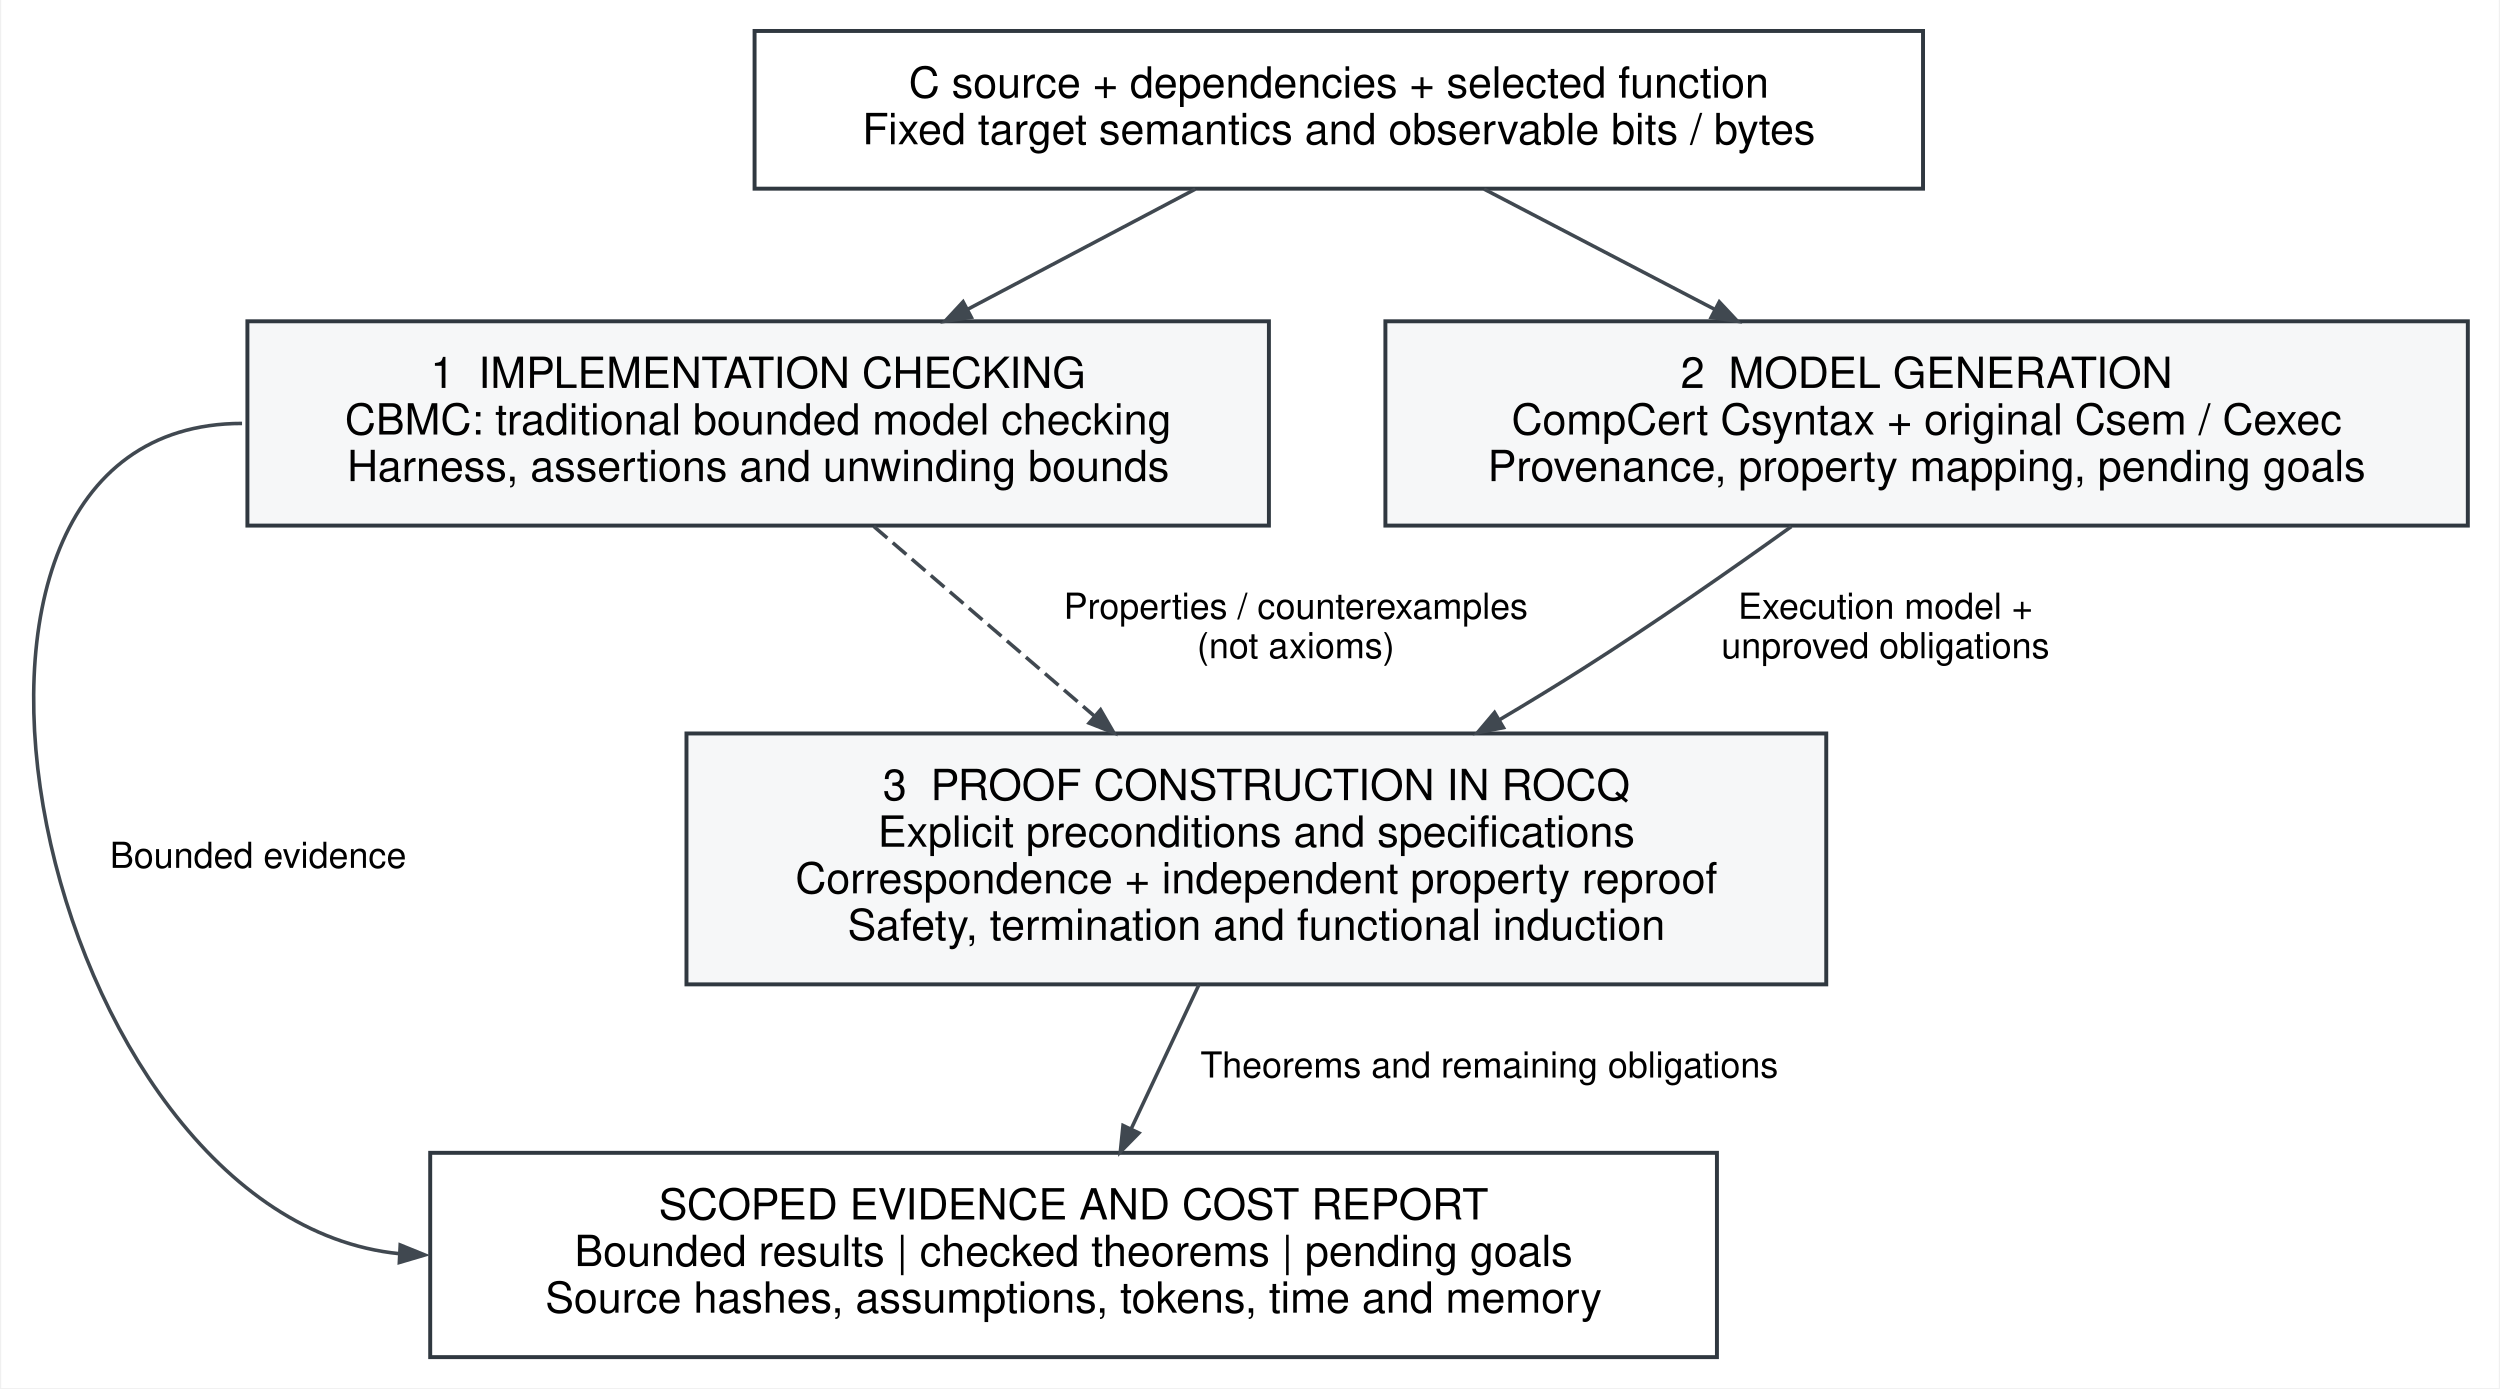
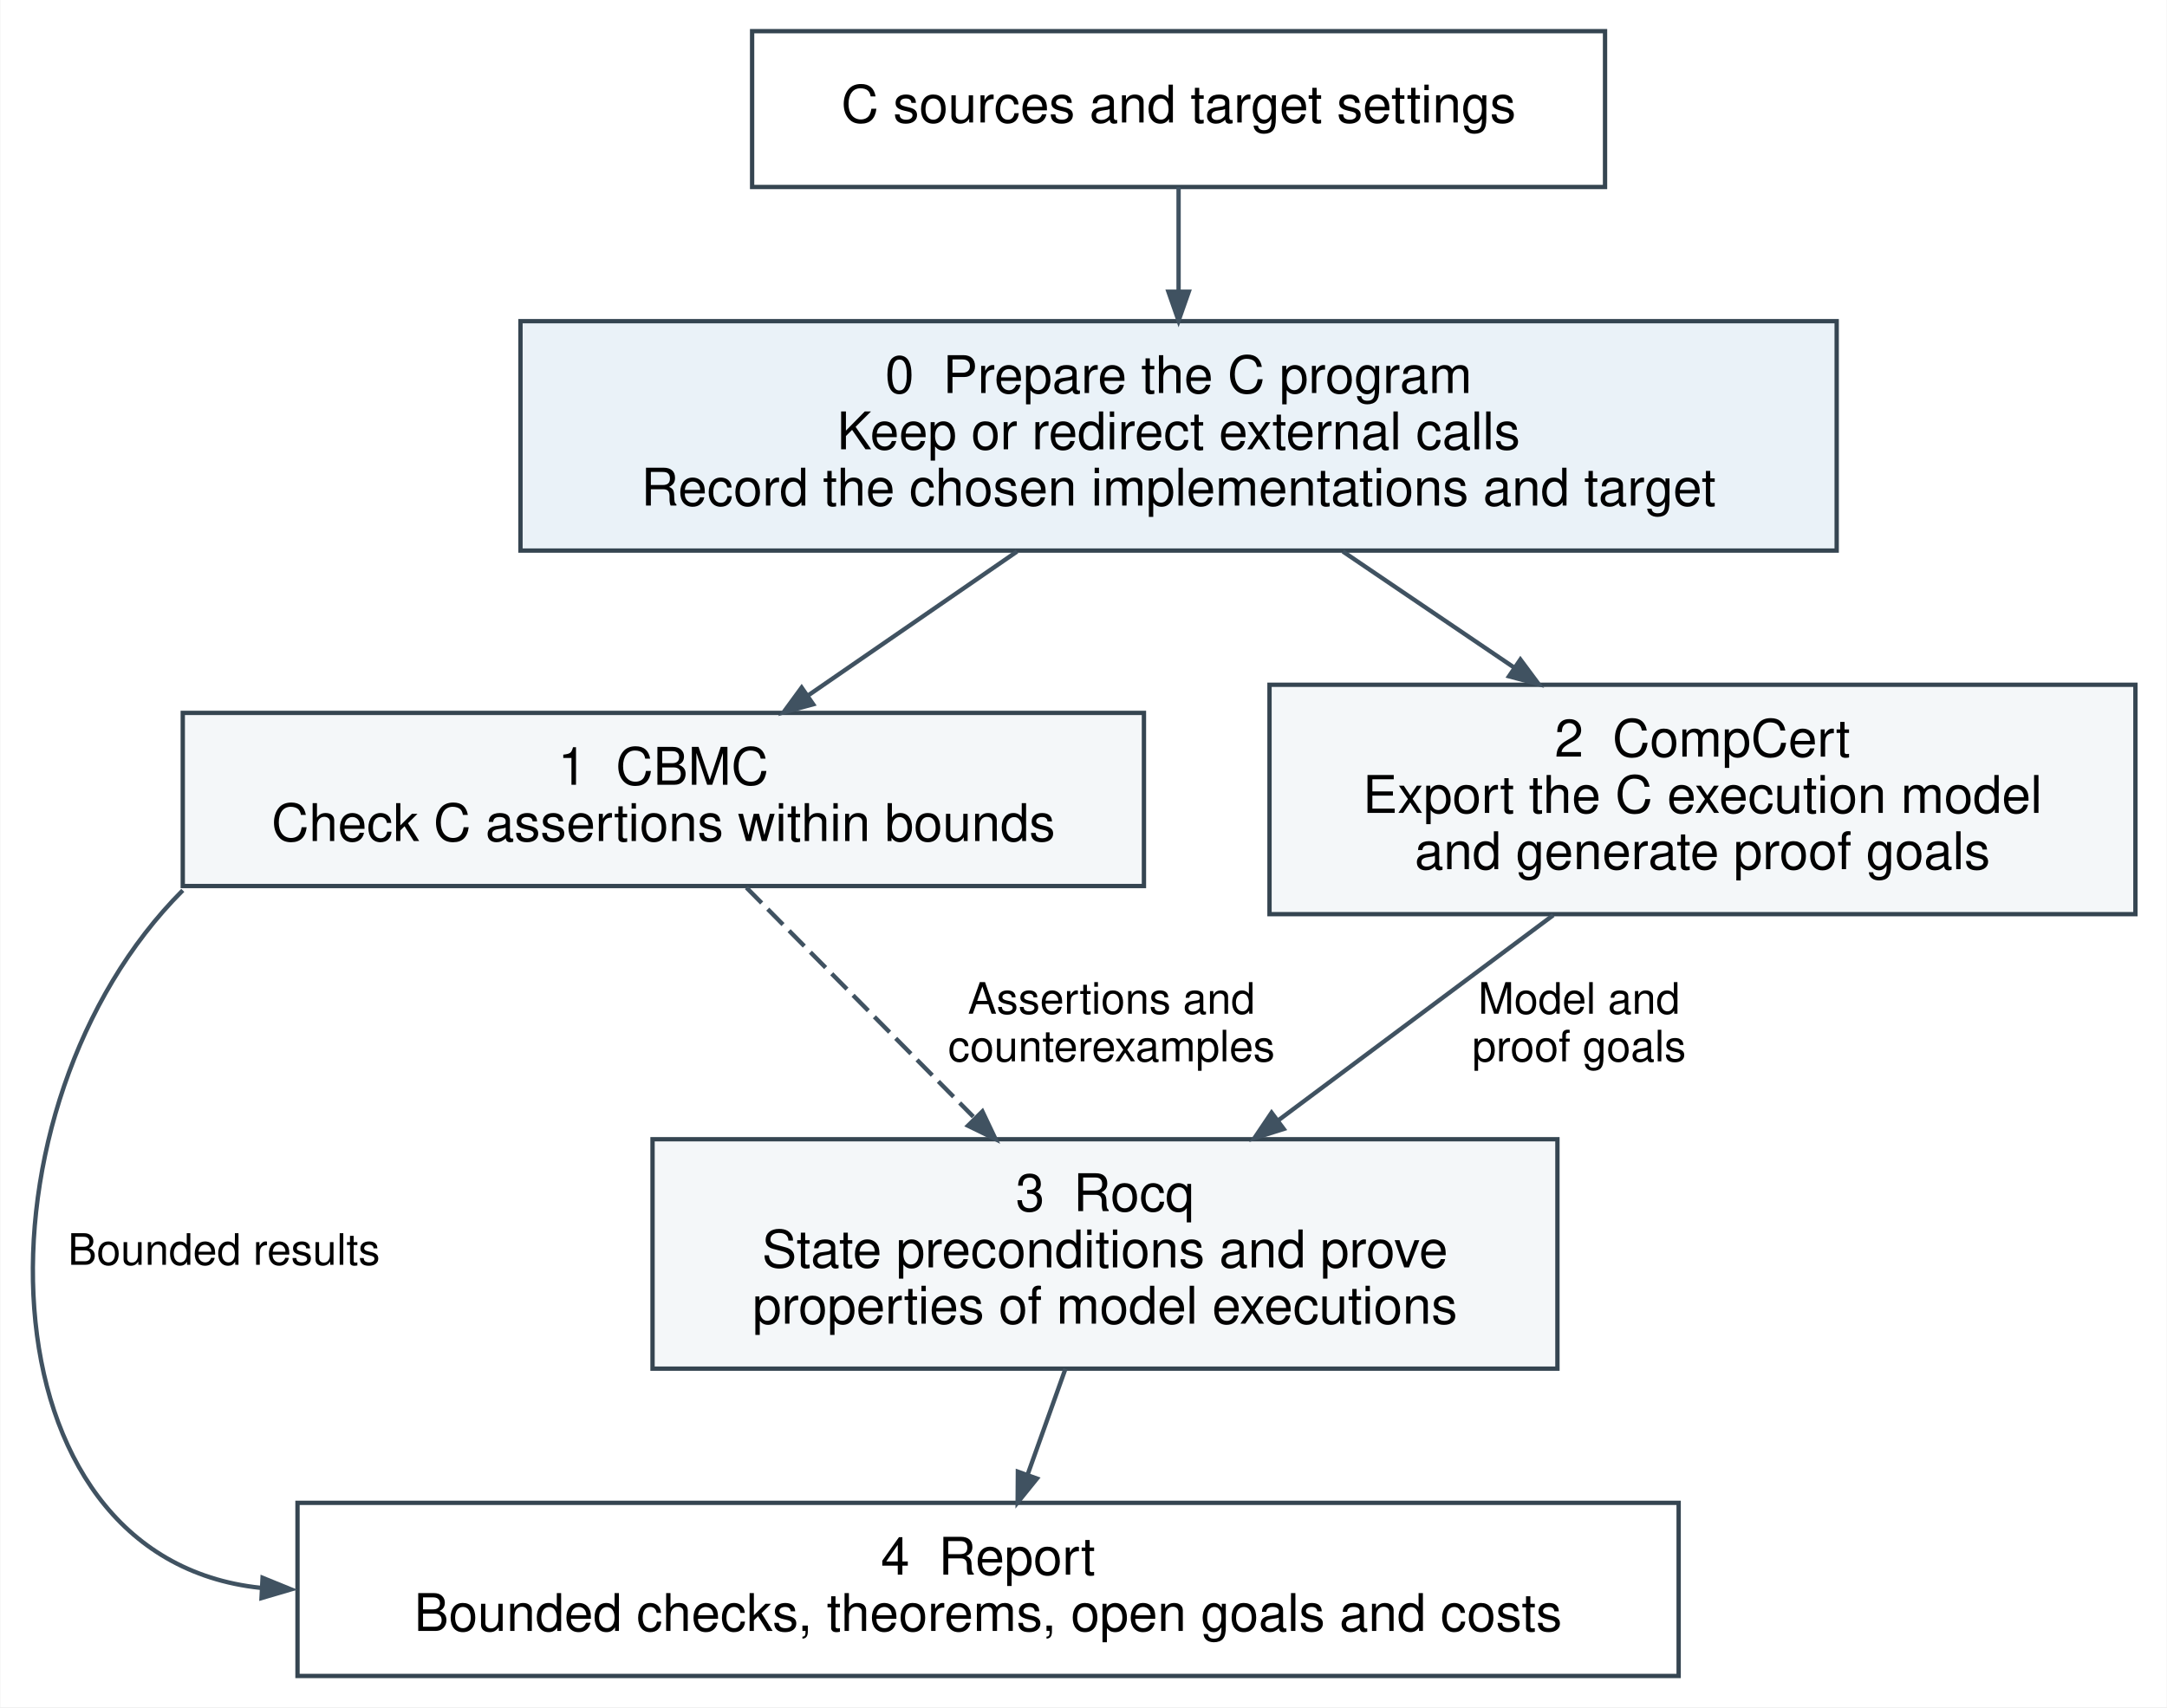
- <svg xmlns="http://www.w3.org/2000/svg" width="697pt" height="387pt" viewBox="0.00 0.00 696.83 387.28">
-   <g id="graph0" class="graph" transform="scale(1 1) rotate(0) translate(8.64 378.64)">
-     <polygon fill="white" stroke="transparent" points="-8.64,8.64 -8.64,-378.64 688.19,-378.64 688.19,8.64 -8.64,8.64" />
+ <svg xmlns="http://www.w3.org/2000/svg" width="500pt" height="394pt" viewBox="0.00 0.00 500.32 394.40">
+   <g id="graph0" class="graph" transform="scale(1 1) rotate(0) translate(7.2 387.2)">
+     <polygon fill="white" stroke="transparent" points="-7.2,7.2 -7.2,-387.2 493.12,-387.2 493.12,7.2 -7.2,7.2" />
    <g id="node1" class="node">
-       <polygon fill="white" stroke="#303840" stroke-width="1.1" points="527.55,-370 201.55,-370 201.55,-326 527.55,-326 527.55,-370" />
-       <text text-anchor="middle" x="364.55" y="-351.4" font-family="Helvetica,sans-Serif" font-size="12.00">C source + dependencies + selected function</text>
-       <text text-anchor="middle" x="364.55" y="-338.4" font-family="Helvetica,sans-Serif" font-size="12.00">Fixed target semantics and observable bits / bytes</text>
+       <polygon fill="white" stroke="#354551" points="363.42,-380 166.42,-380 166.42,-344 363.42,-344 363.42,-380" />
+       <text text-anchor="middle" x="264.92" y="-358.9" font-family="Helvetica,sans-Serif" font-size="12.00">C sources and target settings</text>
    </g>
    <g id="node2" class="node">
-       <polygon fill="#f6f7f8" stroke="#303840" stroke-width="1.1" points="345.05,-289 60.05,-289 60.05,-232 345.05,-232 345.05,-289" />
-       <text text-anchor="middle" x="202.55" y="-270.4" font-family="Helvetica,sans-Serif" font-size="12.00">1  IMPLEMENTATION CHECKING</text>
-       <text text-anchor="middle" x="202.55" y="-257.4" font-family="Helvetica,sans-Serif" font-size="12.00">CBMC: traditional bounded model checking</text>
-       <text text-anchor="middle" x="202.55" y="-244.4" font-family="Helvetica,sans-Serif" font-size="12.00">Harness, assertions and unwinding bounds</text>
+       <polygon fill="#eaf2f8" stroke="#354551" points="416.92,-313 112.92,-313 112.92,-260 416.92,-260 416.92,-313" />
+       <text text-anchor="middle" x="264.92" y="-296.4" font-family="Helvetica,sans-Serif" font-size="12.00">0  Prepare the C program</text>
+       <text text-anchor="middle" x="264.92" y="-283.4" font-family="Helvetica,sans-Serif" font-size="12.00">Keep or redirect external calls</text>
+       <text text-anchor="middle" x="264.92" y="-270.4" font-family="Helvetica,sans-Serif" font-size="12.00">Record the chosen implementations and target</text>
    </g>
    <g id="edge1" class="edge">
-       <path fill="none" stroke="#404850" d="M324.51,-325.87C305.4,-315.78 282.17,-303.52 261.13,-292.42" />
-       <polygon fill="#404850" stroke="#404850" points="262.02,-290.11 254.68,-289.01 259.73,-294.45 262.02,-290.11" />
+       <path fill="none" stroke="#405261" d="M264.92,-343.95C264.92,-336.8 264.92,-328.23 264.92,-319.95" />
+       <polygon fill="#405261" stroke="#405261" points="267.27,-319.8 264.92,-313.1 262.58,-319.8 267.27,-319.8" />
    </g>
    <g id="node3" class="node">
-       <polygon fill="#f6f7f8" stroke="#303840" stroke-width="1.1" points="679.55,-289 377.55,-289 377.55,-232 679.55,-232 679.55,-289" />
-       <text text-anchor="middle" x="528.55" y="-270.4" font-family="Helvetica,sans-Serif" font-size="12.00">2  MODEL GENERATION</text>
-       <text text-anchor="middle" x="528.55" y="-257.4" font-family="Helvetica,sans-Serif" font-size="12.00">CompCert Csyntax + original Csem / Cexec</text>
-       <text text-anchor="middle" x="528.55" y="-244.4" font-family="Helvetica,sans-Serif" font-size="12.00">Provenance, property mapping, pending goals</text>
+       <polygon fill="#f4f7f9" stroke="#354551" points="256.92,-222.5 34.92,-222.5 34.92,-182.5 256.92,-182.5 256.92,-222.5" />
+       <text text-anchor="middle" x="145.92" y="-205.9" font-family="Helvetica,sans-Serif" font-size="12.00">1  CBMC</text>
+       <text text-anchor="middle" x="145.92" y="-192.9" font-family="Helvetica,sans-Serif" font-size="12.00">Check C assertions within bounds</text>
    </g>
    <g id="edge2" class="edge">
-       <path fill="none" stroke="#404850" d="M405.09,-325.87C424.52,-315.74 448.16,-303.42 469.53,-292.27" />
-       <polygon fill="#404850" stroke="#404850" points="470.71,-294.42 475.78,-289.01 468.44,-290.07 470.71,-294.42" />
+       <path fill="none" stroke="#405261" d="M227.6,-259.78C212.19,-249.16 194.47,-236.96 179.49,-226.63" />
+       <polygon fill="#405261" stroke="#405261" points="180.52,-224.49 173.67,-222.62 177.86,-228.35 180.52,-224.49" />
    </g>
    <g id="node4" class="node">
-       <polygon fill="#f6f7f8" stroke="#303840" stroke-width="1.1" points="500.55,-174 182.55,-174 182.55,-104 500.55,-104 500.55,-174" />
-       <text text-anchor="middle" x="341.55" y="-155.4" font-family="Helvetica,sans-Serif" font-size="12.00">3  PROOF CONSTRUCTION IN ROCQ</text>
-       <text text-anchor="middle" x="341.55" y="-142.4" font-family="Helvetica,sans-Serif" font-size="12.00">Explicit preconditions and specifications</text>
-       <text text-anchor="middle" x="341.55" y="-129.4" font-family="Helvetica,sans-Serif" font-size="12.00">Correspondence + independent property reproof</text>
-       <text text-anchor="middle" x="341.55" y="-116.4" font-family="Helvetica,sans-Serif" font-size="12.00">Safety, termination and functional induction</text>
+       <polygon fill="#f4f7f9" stroke="#354551" points="485.92,-229 285.92,-229 285.92,-176 485.92,-176 485.92,-229" />
+       <text text-anchor="middle" x="385.92" y="-212.4" font-family="Helvetica,sans-Serif" font-size="12.00">2  CompCert</text>
+       <text text-anchor="middle" x="385.92" y="-199.4" font-family="Helvetica,sans-Serif" font-size="12.00">Export the C execution model</text>
+       <text text-anchor="middle" x="385.92" y="-186.4" font-family="Helvetica,sans-Serif" font-size="12.00">and generate proof goals</text>
    </g>
    <g id="edge3" class="edge">
-       <path fill="none" stroke="#404850" stroke-dasharray="5,2" d="M234.79,-231.78C253.12,-216.02 276.37,-196.04 296.48,-178.75" />
-       <polygon fill="#404850" stroke="#404850" points="298.08,-180.61 301.79,-174.18 294.89,-176.89 298.08,-180.61" />
-       <text text-anchor="middle" x="352.55" y="-206" font-family="Helvetica,sans-Serif" font-size="10.00">Properties / counterexamples</text>
-       <text text-anchor="middle" x="352.55" y="-195" font-family="Helvetica,sans-Serif" font-size="10.00">(not axioms)</text>
+       <path fill="none" stroke="#405261" d="M302.88,-259.78C315.38,-251.31 329.38,-241.82 342.27,-233.08" />
+       <polygon fill="#405261" stroke="#405261" points="343.87,-234.83 348.1,-229.13 341.24,-230.95 343.87,-234.83" />
    </g>
    <g id="node5" class="node">
-       <polygon fill="white" stroke="#303840" stroke-width="1.1" points="470.05,-57 111.05,-57 111.05,0 470.05,0 470.05,-57" />
-       <text text-anchor="middle" x="290.55" y="-38.4" font-family="Helvetica,sans-Serif" font-size="12.00">SCOPED EVIDENCE AND COST REPORT</text>
-       <text text-anchor="middle" x="290.55" y="-25.4" font-family="Helvetica,sans-Serif" font-size="12.00">Bounded results | checked theorems | pending goals</text>
-       <text text-anchor="middle" x="290.55" y="-12.4" font-family="Helvetica,sans-Serif" font-size="12.00">Source hashes, assumptions, tokens, time and memory</text>
+       <polygon fill="#f4f7f9" stroke="#354551" points="352.42,-124 143.42,-124 143.42,-71 352.42,-71 352.42,-124" />
+       <text text-anchor="middle" x="247.92" y="-107.4" font-family="Helvetica,sans-Serif" font-size="12.00">3  Rocq</text>
+       <text text-anchor="middle" x="247.92" y="-94.4" font-family="Helvetica,sans-Serif" font-size="12.00">State preconditions and prove</text>
+       <text text-anchor="middle" x="247.92" y="-81.4" font-family="Helvetica,sans-Serif" font-size="12.00">properties of model executions</text>
+     </g>
+     <g id="edge4" class="edge">
+       <path fill="none" stroke="#405261" stroke-dasharray="5,2" d="M165.11,-182.13C179.86,-167.23 200.51,-146.37 217.51,-129.21" />
+       <polygon fill="#405261" stroke="#405261" points="219.61,-130.43 222.65,-124.02 216.27,-127.13 219.61,-130.43" />
+       <text text-anchor="middle" x="249.42" y="-153" font-family="Helvetica,sans-Serif" font-size="10.00">Assertions and</text>
+       <text text-anchor="middle" x="249.42" y="-142" font-family="Helvetica,sans-Serif" font-size="10.00">counterexamples</text>
+     </g>
+     <g id="node6" class="node">
+       <polygon fill="white" stroke="#354551" points="380.42,-40 61.42,-40 61.42,0 380.42,0 380.42,-40" />
+       <text text-anchor="middle" x="220.92" y="-23.4" font-family="Helvetica,sans-Serif" font-size="12.00">4  Report</text>
+       <text text-anchor="middle" x="220.92" y="-10.4" font-family="Helvetica,sans-Serif" font-size="12.00">Bounded checks, theorems, open goals and costs</text>
+     </g>
+     <g id="edge6" class="edge">
+       <path fill="none" stroke="#405261" d="M34.92,-181.5C-14.73,-131.85 -12.9,-27.25 52.92,-20.36" />
+       <polygon fill="#405261" stroke="#405261" points="53.35,-22.68 59.92,-20 53.11,-18 53.35,-22.68" />
+       <text text-anchor="middle" x="44.42" y="-95" font-family="Helvetica,sans-Serif" font-size="10.00">Bounded results</text>
    </g>
    <g id="edge5" class="edge">
-       <path fill="none" stroke="#404850" d="M58.55,-260.5C-44.65,-260.5 1.77,-38.8 102.52,-28.85" />
-       <polygon fill="#404850" stroke="#404850" points="102.68,-31.29 109.55,-28.5 102.44,-26.4 102.68,-31.29" />
-       <text text-anchor="middle" x="63.05" y="-136.5" font-family="Helvetica,sans-Serif" font-size="10.00">Bounded evidence</text>
+       <path fill="none" stroke="#405261" d="M351.46,-175.77C332.19,-161.4 308.09,-143.41 287.99,-128.4" />
+       <polygon fill="#405261" stroke="#405261" points="289.2,-126.38 282.43,-124.25 286.4,-130.14 289.2,-126.38" />
+       <text text-anchor="middle" x="357.42" y="-153" font-family="Helvetica,sans-Serif" font-size="10.00">Model and</text>
+       <text text-anchor="middle" x="357.42" y="-142" font-family="Helvetica,sans-Serif" font-size="10.00">proof goals</text>
    </g>
-     <g id="edge4" class="edge">
-       <path fill="none" stroke="#404850" d="M490.81,-231.73C473.34,-219.2 452.16,-204.46 432.55,-192 425.09,-187.26 417.18,-182.44 409.26,-177.75" />
-       <polygon fill="#404850" stroke="#404850" points="410.48,-175.63 403.21,-174.19 408,-179.85 410.48,-175.63" />
-       <text text-anchor="middle" x="517.05" y="-206" font-family="Helvetica,sans-Serif" font-size="10.00">Execution model +</text>
-       <text text-anchor="middle" x="517.05" y="-195" font-family="Helvetica,sans-Serif" font-size="10.00">unproved obligations</text>
-     </g>
-     <g id="edge6" class="edge">
-       <path fill="none" stroke="#404850" d="M325.56,-103.97C319.54,-91.16 312.69,-76.6 306.66,-63.77" />
-       <polygon fill="#404850" stroke="#404850" points="308.79,-62.53 303.59,-57.24 304.35,-64.62 308.79,-62.53" />
-       <text text-anchor="middle" x="406.55" y="-78" font-family="Helvetica,sans-Serif" font-size="10.00">Theorems and remaining obligations</text>
+     <g id="edge7" class="edge">
+       <path fill="none" stroke="#405261" d="M238.78,-70.94C235.96,-63.05 232.86,-54.37 230.04,-46.49" />
+       <polygon fill="#405261" stroke="#405261" points="232.21,-45.61 227.75,-40.09 227.8,-47.19 232.21,-45.61" />
    </g>
  </g>
</svg>
